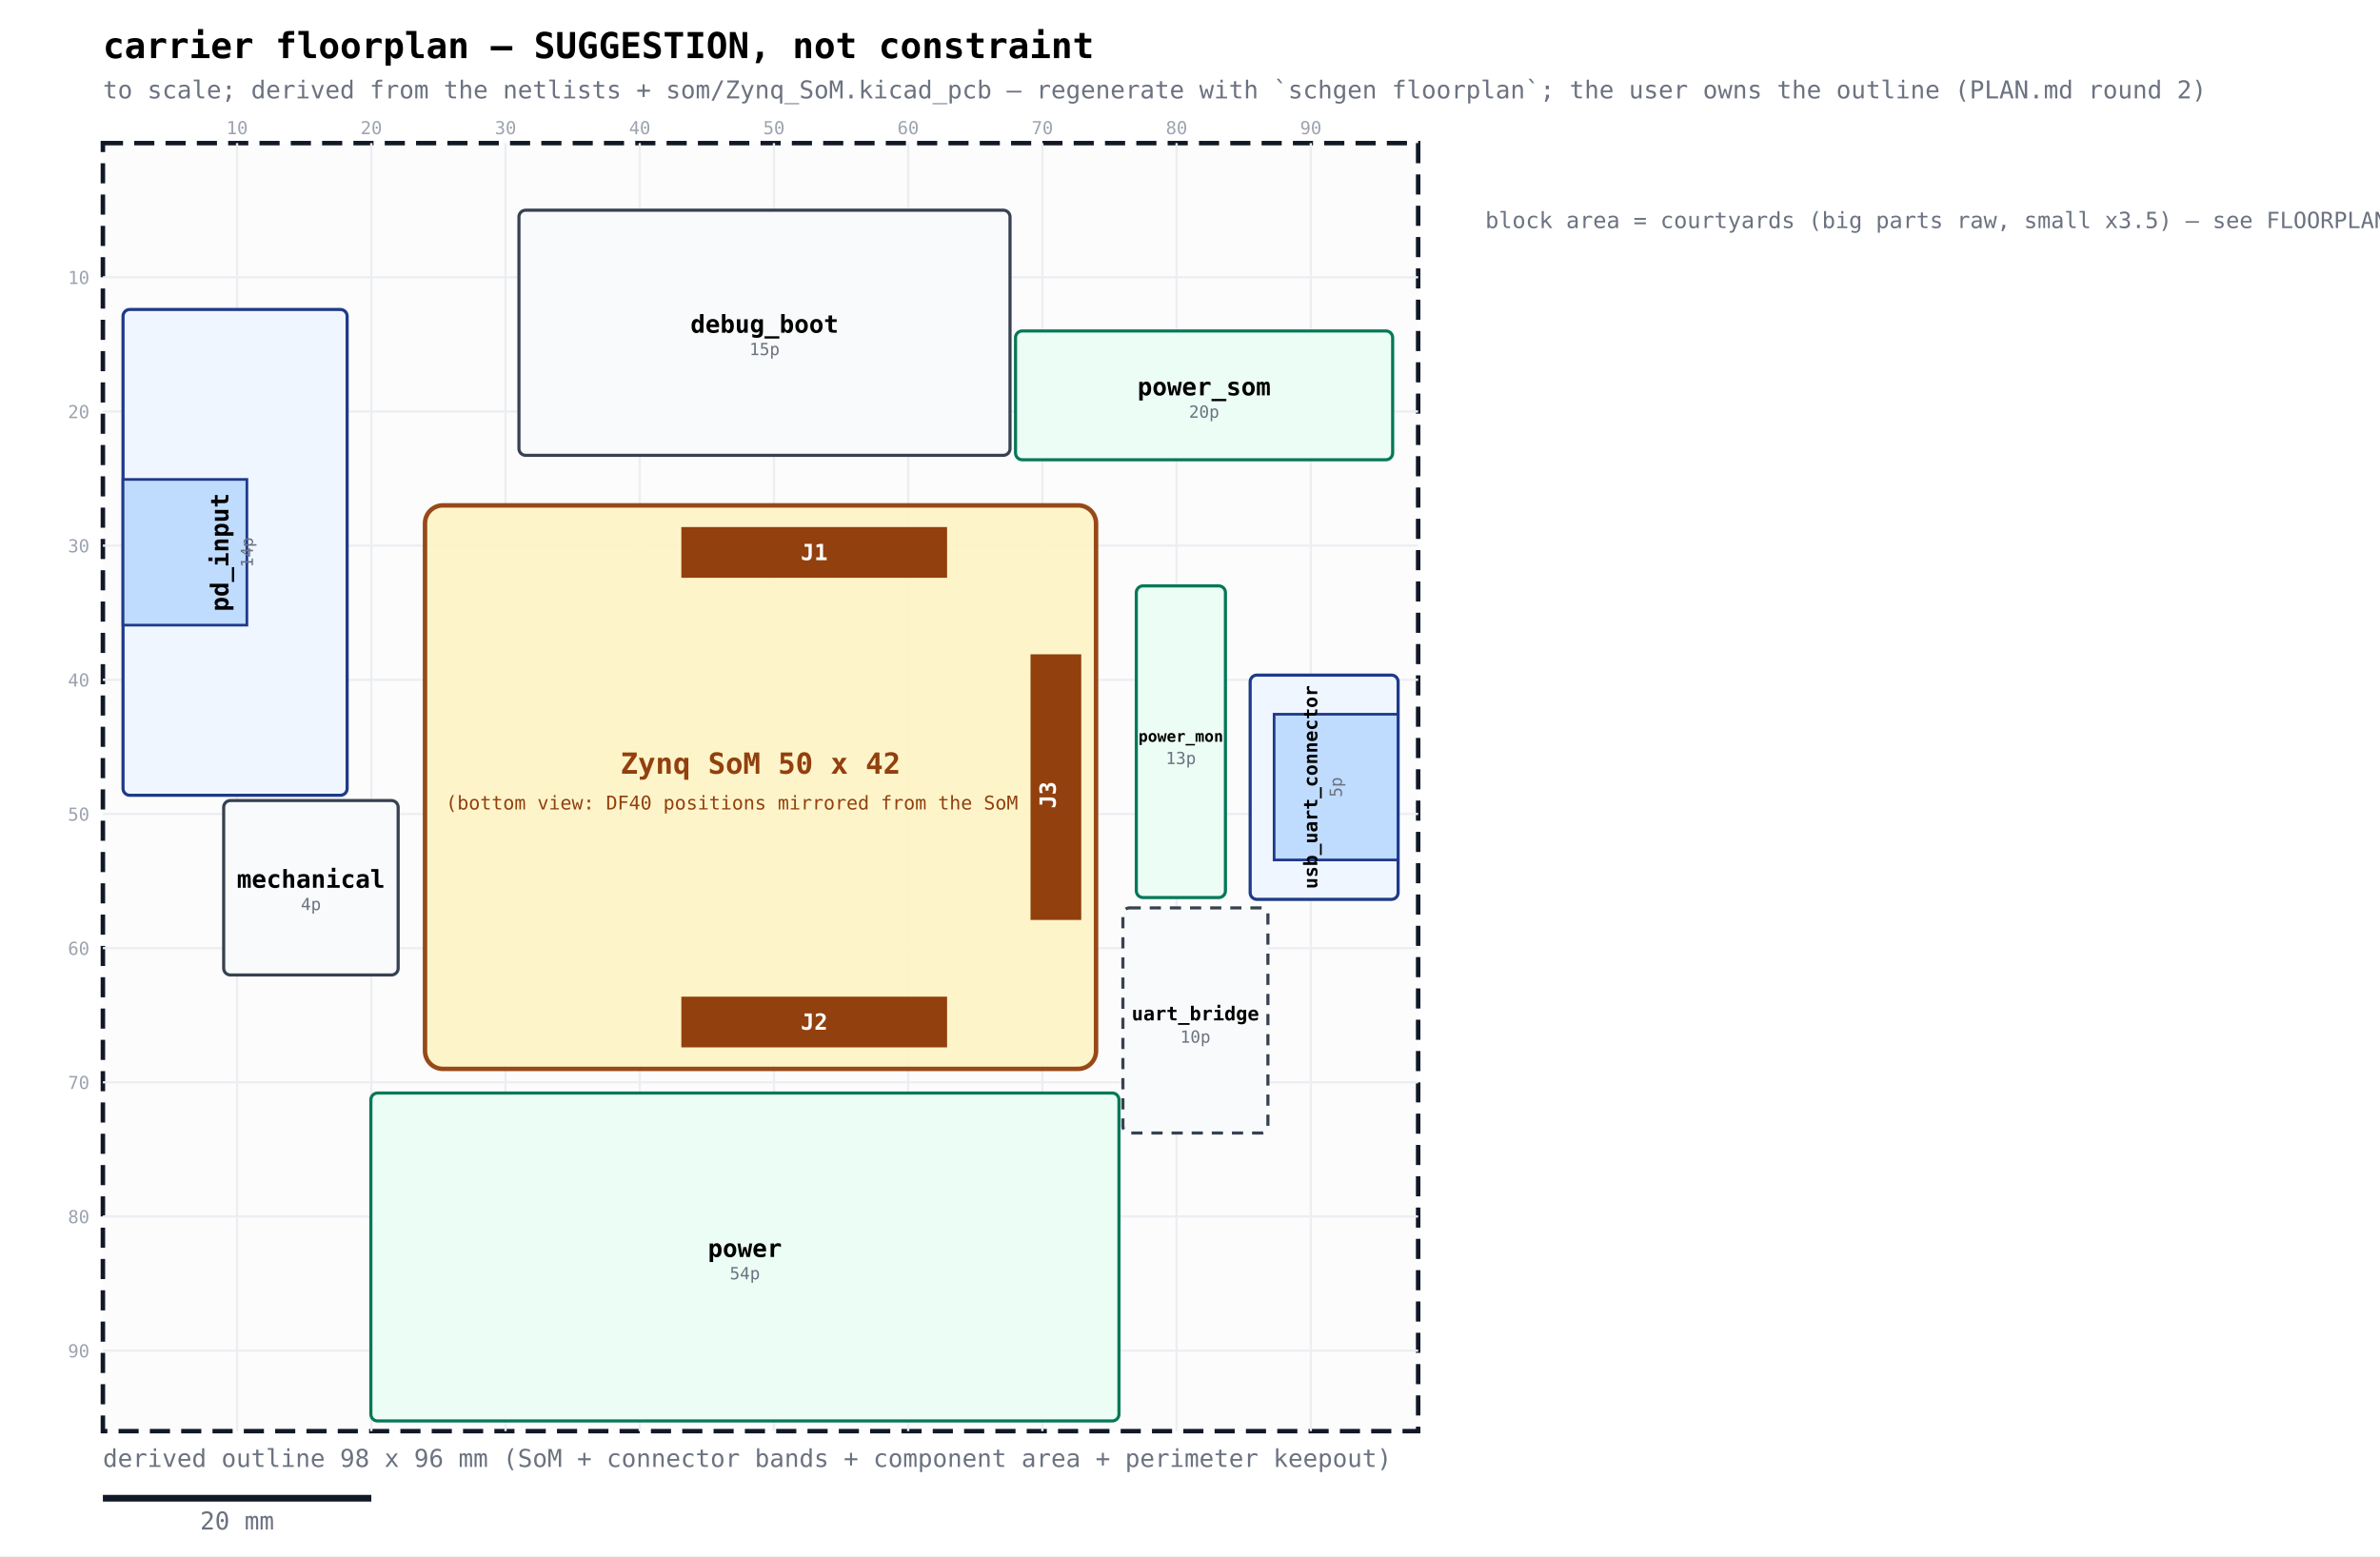
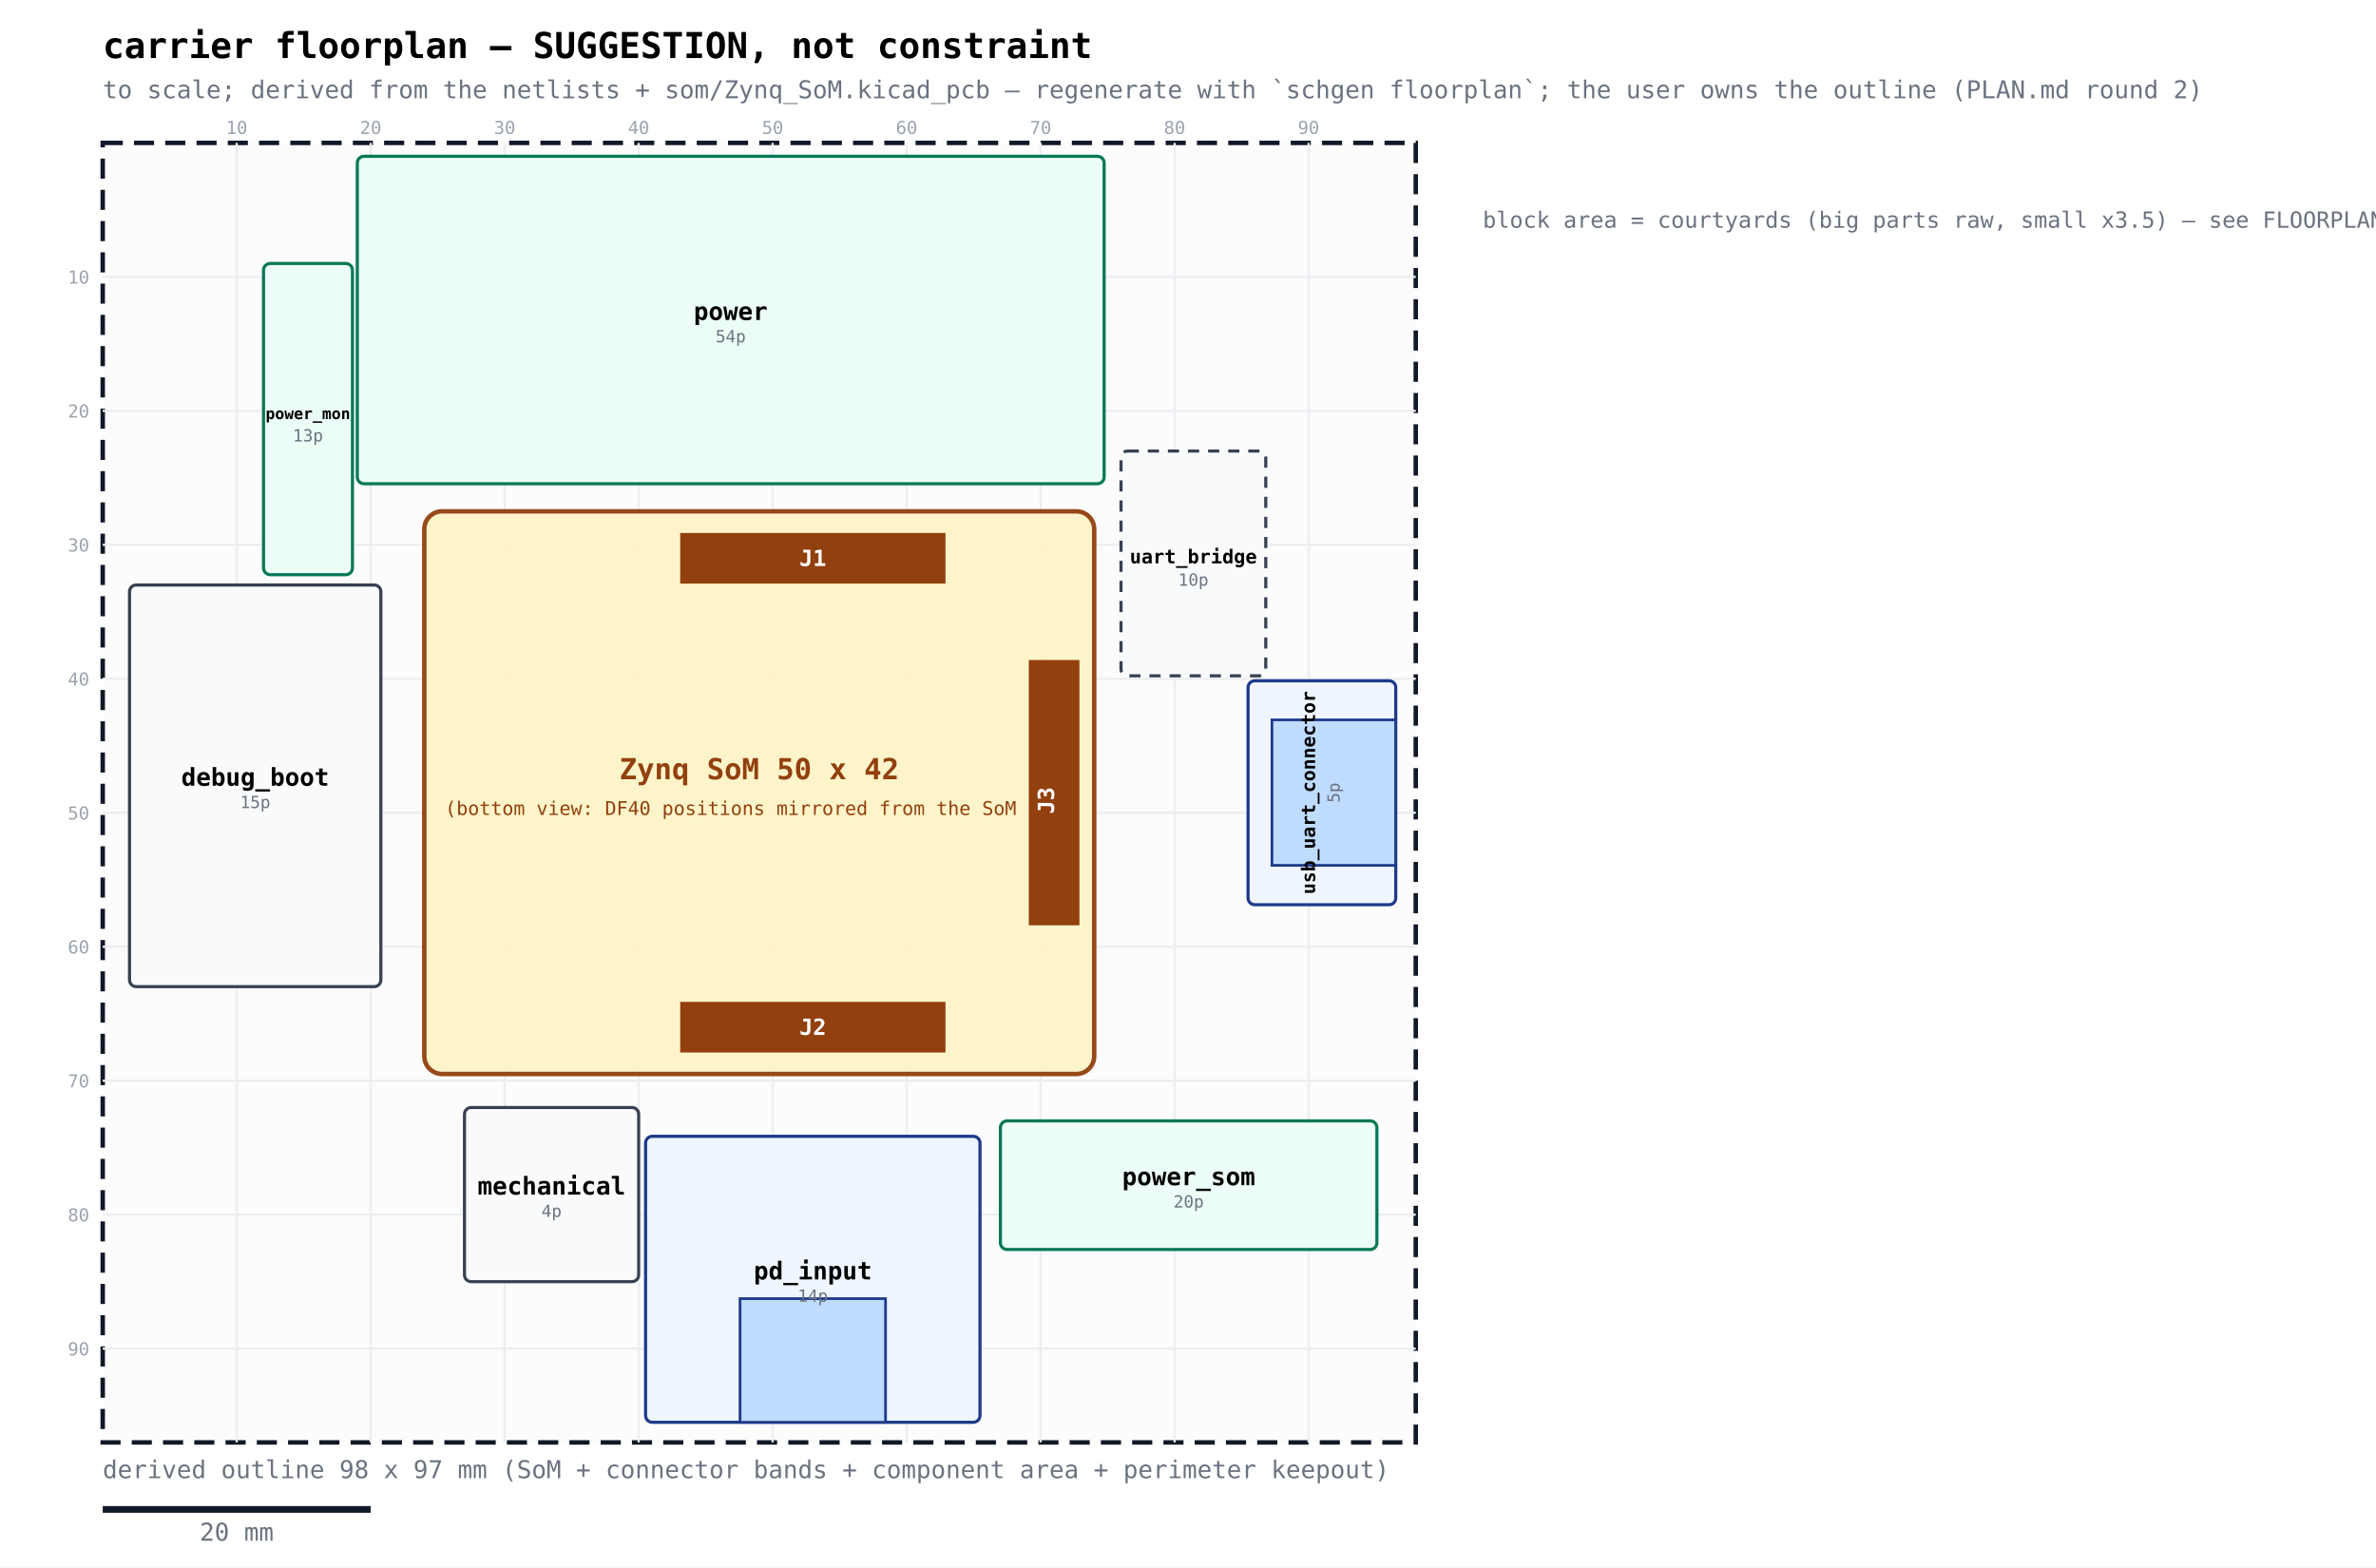
- <svg xmlns="http://www.w3.org/2000/svg" viewBox="0 0 1064 696" font-family="ui-monospace, SFMono-Regular, Menlo, monospace" font-size="11">
+ <svg xmlns="http://www.w3.org/2000/svg" viewBox="0 0 1064 702" font-family="ui-monospace, SFMono-Regular, Menlo, monospace" font-size="11">
  <defs>
    <pattern id="keepout" width="6" height="6" patternUnits="userSpaceOnUse" patternTransform="rotate(45)">
      <line x1="0" y1="0" x2="0" y2="6" stroke="#dc2626" stroke-width="1.2" />
    </pattern>
  </defs>
-   <rect width="1064" height="696" fill="white" />
+   <rect width="1064" height="702" fill="white" />
  <text x="46.0" y="26" font-size="16" font-weight="bold">carrier floorplan — SUGGESTION, not constraint</text>
  <text x="46.0" y="44" fill="#6b7280">to scale; derived from the netlists + som/Zynq_SoM.kicad_pcb — regenerate with `schgen floorplan`; the user owns the outline (PLAN.md round 2)</text>
-   <rect x="46.0" y="64.0" width="588" height="576" fill="#fcfcfd" stroke="#111827" stroke-width="2" stroke-dasharray="9,5" />
-   <line x1="106.0" y1="64.0" x2="106.0" y2="640.0" stroke="#eceef1" stroke-width="1" />
+   <rect x="46.0" y="64.0" width="588" height="582" fill="#fcfcfd" stroke="#111827" stroke-width="2" stroke-dasharray="9,5" />
+   <line x1="106.0" y1="64.0" x2="106.0" y2="646.0" stroke="#eceef1" stroke-width="1" />
  <text x="106.0" y="60.0" fill="#9ca3af" font-size="8" text-anchor="middle">10</text>
-   <line x1="166.0" y1="64.0" x2="166.0" y2="640.0" stroke="#eceef1" stroke-width="1" />
+   <line x1="166.0" y1="64.0" x2="166.0" y2="646.0" stroke="#eceef1" stroke-width="1" />
  <text x="166.0" y="60.0" fill="#9ca3af" font-size="8" text-anchor="middle">20</text>
-   <line x1="226.0" y1="64.0" x2="226.0" y2="640.0" stroke="#eceef1" stroke-width="1" />
+   <line x1="226.0" y1="64.0" x2="226.0" y2="646.0" stroke="#eceef1" stroke-width="1" />
  <text x="226.0" y="60.0" fill="#9ca3af" font-size="8" text-anchor="middle">30</text>
-   <line x1="286.0" y1="64.0" x2="286.0" y2="640.0" stroke="#eceef1" stroke-width="1" />
+   <line x1="286.0" y1="64.0" x2="286.0" y2="646.0" stroke="#eceef1" stroke-width="1" />
  <text x="286.0" y="60.0" fill="#9ca3af" font-size="8" text-anchor="middle">40</text>
-   <line x1="346.0" y1="64.0" x2="346.0" y2="640.0" stroke="#eceef1" stroke-width="1" />
+   <line x1="346.0" y1="64.0" x2="346.0" y2="646.0" stroke="#eceef1" stroke-width="1" />
  <text x="346.0" y="60.0" fill="#9ca3af" font-size="8" text-anchor="middle">50</text>
-   <line x1="406.0" y1="64.0" x2="406.0" y2="640.0" stroke="#eceef1" stroke-width="1" />
+   <line x1="406.0" y1="64.0" x2="406.0" y2="646.0" stroke="#eceef1" stroke-width="1" />
  <text x="406.0" y="60.0" fill="#9ca3af" font-size="8" text-anchor="middle">60</text>
-   <line x1="466.0" y1="64.0" x2="466.0" y2="640.0" stroke="#eceef1" stroke-width="1" />
+   <line x1="466.0" y1="64.0" x2="466.0" y2="646.0" stroke="#eceef1" stroke-width="1" />
  <text x="466.0" y="60.0" fill="#9ca3af" font-size="8" text-anchor="middle">70</text>
-   <line x1="526.0" y1="64.0" x2="526.0" y2="640.0" stroke="#eceef1" stroke-width="1" />
+   <line x1="526.0" y1="64.0" x2="526.0" y2="646.0" stroke="#eceef1" stroke-width="1" />
  <text x="526.0" y="60.0" fill="#9ca3af" font-size="8" text-anchor="middle">80</text>
-   <line x1="586.0" y1="64.0" x2="586.0" y2="640.0" stroke="#eceef1" stroke-width="1" />
+   <line x1="586.0" y1="64.0" x2="586.0" y2="646.0" stroke="#eceef1" stroke-width="1" />
  <text x="586.0" y="60.0" fill="#9ca3af" font-size="8" text-anchor="middle">90</text>
  <line x1="46.0" y1="124.0" x2="634.0" y2="124.0" stroke="#eceef1" stroke-width="1" />
  <text x="40.0" y="127.0" fill="#9ca3af" font-size="8" text-anchor="end">10</text>
  <line x1="46.0" y1="184.0" x2="634.0" y2="184.0" stroke="#eceef1" stroke-width="1" />
  <text x="40.0" y="187.0" fill="#9ca3af" font-size="8" text-anchor="end">20</text>
  <line x1="46.0" y1="244.0" x2="634.0" y2="244.0" stroke="#eceef1" stroke-width="1" />
  <text x="40.0" y="247.0" fill="#9ca3af" font-size="8" text-anchor="end">30</text>
  <line x1="46.0" y1="304.0" x2="634.0" y2="304.0" stroke="#eceef1" stroke-width="1" />
  <text x="40.0" y="307.0" fill="#9ca3af" font-size="8" text-anchor="end">40</text>
  <line x1="46.0" y1="364.0" x2="634.0" y2="364.0" stroke="#eceef1" stroke-width="1" />
  <text x="40.0" y="367.0" fill="#9ca3af" font-size="8" text-anchor="end">50</text>
  <line x1="46.0" y1="424.0" x2="634.0" y2="424.0" stroke="#eceef1" stroke-width="1" />
  <text x="40.0" y="427.0" fill="#9ca3af" font-size="8" text-anchor="end">60</text>
  <line x1="46.0" y1="484.0" x2="634.0" y2="484.0" stroke="#eceef1" stroke-width="1" />
  <text x="40.0" y="487.0" fill="#9ca3af" font-size="8" text-anchor="end">70</text>
  <line x1="46.0" y1="544.0" x2="634.0" y2="544.0" stroke="#eceef1" stroke-width="1" />
  <text x="40.0" y="547.0" fill="#9ca3af" font-size="8" text-anchor="end">80</text>
  <line x1="46.0" y1="604.0" x2="634.0" y2="604.0" stroke="#eceef1" stroke-width="1" />
  <text x="40.0" y="607.0" fill="#9ca3af" font-size="8" text-anchor="end">90</text>
-   <text x="46.0" y="656.0" fill="#6b7280">derived outline 98 x 96 mm (SoM + connector bands + component area + perimeter keepout)</text>
-   <rect x="232.0" y="94.0" width="219.54" height="109.62" rx="3" fill="#f9fafb" stroke="#374151" stroke-width="1.4" />
-   <text x="341.8" y="148.8" text-anchor="middle" font-size="11.0" font-weight="bold">debug_boot</text>
-   <text x="341.8" y="158.8" text-anchor="middle" font-size="7.5" fill="#6b7280">15p</text>
-   <rect x="100.0" y="358.0" width="78" height="78" rx="3" fill="#f9fafb" stroke="#374151" stroke-width="1.4" />
-   <text x="139.0" y="397.0" text-anchor="middle" font-size="11.0" font-weight="bold">mechanical</text>
-   <text x="139.0" y="407.0" text-anchor="middle" font-size="7.5" fill="#6b7280">4p</text>
-   <rect x="55.0" y="138.4" width="100.189" height="217.237" rx="3" fill="#eff6ff" stroke="#1e3a8a" stroke-width="1.4" />
-   <rect x="55.0" y="214.4" width="55.38" height="65.16" fill="#bfdbfe" stroke="#1e3a8a" stroke-width="1.2" />
-   <text x="102.1" y="247.0" text-anchor="middle" font-size="11.0" font-weight="bold" transform="rotate(-90 102.1 247.0)">pd_input</text>
-   <text x="113.1" y="247.0" text-anchor="middle" font-size="7.5" fill="#6b7280" transform="rotate(-90 113.1 247.0)">14p</text>
-   <rect x="165.8" y="488.8" width="334.442" height="146.64" rx="3" fill="#ecfdf5" stroke="#047857" stroke-width="1.4" />
-   <text x="333.0" y="562.1" text-anchor="middle" font-size="11.0" font-weight="bold">power</text>
-   <text x="333.0" y="572.1" text-anchor="middle" font-size="7.5" fill="#6b7280">54p</text>
-   <rect x="508.0" y="262.0" width="39.84" height="139.38" rx="3" fill="#ecfdf5" stroke="#047857" stroke-width="1.4" />
-   <text x="527.9" y="331.7" text-anchor="middle" font-size="7.0" font-weight="bold">power_mon</text>
-   <text x="527.9" y="341.7" text-anchor="middle" font-size="7.5" fill="#6b7280">13p</text>
-   <rect x="454.0" y="148.0" width="168.6" height="57.6" rx="3" fill="#ecfdf5" stroke="#047857" stroke-width="1.4" />
-   <text x="538.3" y="176.8" text-anchor="middle" font-size="11.0" font-weight="bold">power_som</text>
-   <text x="538.3" y="186.8" text-anchor="middle" font-size="7.5" fill="#6b7280">20p</text>
-   <rect x="502.0" y="406.0" width="64.83" height="100.68" rx="3" fill="#f9fafb" stroke="#374151" stroke-width="1.4" stroke-dasharray="5,4" />
-   <text x="534.4" y="456.3" text-anchor="middle" font-size="8.6" font-weight="bold">uart_bridge</text>
-   <text x="534.4" y="466.3" text-anchor="middle" font-size="7.5" fill="#6b7280">10p</text>
-   <rect x="558.9" y="301.9" width="66.139" height="100.291" rx="3" fill="#eff6ff" stroke="#1e3a8a" stroke-width="1.4" />
-   <rect x="569.6" y="319.4" width="55.38" height="65.16" fill="#bfdbfe" stroke="#1e3a8a" stroke-width="1.2" />
-   <text x="588.9" y="352.0" text-anchor="middle" font-size="8.4" font-weight="bold" transform="rotate(-90 588.9 352.0)">usb_uart_connector</text>
-   <text x="599.9" y="352.0" text-anchor="middle" font-size="7.5" fill="#6b7280" transform="rotate(-90 599.9 352.0)">5p</text>
-   <rect x="190.0" y="226.0" width="300" height="252" rx="8" fill="#fef3c7" stroke="#92400e" stroke-width="2" opacity="0.95" />
-   <text x="340" y="346" text-anchor="middle" font-size="13" font-weight="bold" fill="#92400e">Zynq SoM 50 x 42</text>
-   <text x="340" y="362" text-anchor="middle" font-size="8.5" fill="#92400e">(bottom view: DF40 positions mirrored from the SoM PCB)</text>
-   <rect x="304.6" y="235.7" width="118.8" height="22.68" fill="#92400e" />
-   <text x="364.0" y="250.5" text-anchor="middle" font-size="10" font-weight="bold" fill="white">J1</text>
-   <rect x="304.6" y="445.7" width="118.8" height="22.68" fill="#92400e" />
-   <text x="364.0" y="460.5" text-anchor="middle" font-size="10" font-weight="bold" fill="white">J2</text>
-   <rect x="460.7" y="292.6" width="22.68" height="118.8" fill="#92400e" />
-   <text x="472.0" y="355.5" text-anchor="middle" font-size="10" font-weight="bold" fill="white" transform="rotate(-90 472.0 355.5)">J3</text>
-   <line x1="46.0" y1="670.0" x2="166.0" y2="670.0" stroke="#111827" stroke-width="3" />
-   <text x="106.0" y="684.0" text-anchor="middle" fill="#6b7280">20 mm</text>
+   <text x="46.0" y="662.0" fill="#6b7280">derived outline 98 x 97 mm (SoM + connector bands + component area + perimeter keepout)</text>
+   <rect x="58.0" y="262.0" width="112.56" height="179.88" rx="3" fill="#f9fafb" stroke="#374151" stroke-width="1.4" />
+   <text x="114.3" y="351.9" text-anchor="middle" font-size="11.0" font-weight="bold">debug_boot</text>
+   <text x="114.3" y="361.9" text-anchor="middle" font-size="7.5" fill="#6b7280">15p</text>
+   <rect x="208.0" y="496.0" width="78" height="78" rx="3" fill="#f9fafb" stroke="#374151" stroke-width="1.4" />
+   <text x="247.0" y="535.0" text-anchor="middle" font-size="11.0" font-weight="bold">mechanical</text>
+   <text x="247.0" y="545.0" text-anchor="middle" font-size="7.5" fill="#6b7280">4p</text>
+   <rect x="289.1" y="508.9" width="149.76" height="128.078" rx="3" fill="#eff6ff" stroke="#1e3a8a" stroke-width="1.4" />
+   <rect x="331.4" y="581.6" width="65.16" height="55.38" fill="#bfdbfe" stroke="#1e3a8a" stroke-width="1.2" />
+   <text x="364.0" y="573.0" text-anchor="middle" font-size="11.0" font-weight="bold">pd_input</text>
+   <text x="364.0" y="583.0" text-anchor="middle" font-size="7.5" fill="#6b7280">14p</text>
+   <rect x="160.0" y="70.0" width="334.442" height="146.64" rx="3" fill="#ecfdf5" stroke="#047857" stroke-width="1.4" />
+   <text x="327.2" y="143.3" text-anchor="middle" font-size="11.0" font-weight="bold">power</text>
+   <text x="327.2" y="153.3" text-anchor="middle" font-size="7.5" fill="#6b7280">54p</text>
+   <rect x="118.0" y="118.0" width="39.84" height="139.38" rx="3" fill="#ecfdf5" stroke="#047857" stroke-width="1.4" />
+   <text x="137.9" y="187.7" text-anchor="middle" font-size="7.0" font-weight="bold">power_mon</text>
+   <text x="137.9" y="197.7" text-anchor="middle" font-size="7.5" fill="#6b7280">13p</text>
+   <rect x="448.0" y="502.0" width="168.6" height="57.6" rx="3" fill="#ecfdf5" stroke="#047857" stroke-width="1.4" />
+   <text x="532.3" y="530.8" text-anchor="middle" font-size="11.0" font-weight="bold">power_som</text>
+   <text x="532.3" y="540.8" text-anchor="middle" font-size="7.5" fill="#6b7280">20p</text>
+   <rect x="502.0" y="202.0" width="64.83" height="100.68" rx="3" fill="#f9fafb" stroke="#374151" stroke-width="1.4" stroke-dasharray="5,4" />
+   <text x="534.4" y="252.3" text-anchor="middle" font-size="8.6" font-weight="bold">uart_bridge</text>
+   <text x="534.4" y="262.3" text-anchor="middle" font-size="7.5" fill="#6b7280">10p</text>
+   <rect x="558.9" y="304.9" width="66.139" height="100.291" rx="3" fill="#eff6ff" stroke="#1e3a8a" stroke-width="1.4" />
+   <rect x="569.6" y="322.4" width="55.38" height="65.16" fill="#bfdbfe" stroke="#1e3a8a" stroke-width="1.2" />
+   <text x="588.9" y="355.0" text-anchor="middle" font-size="8.4" font-weight="bold" transform="rotate(-90 588.9 355.0)">usb_uart_connector</text>
+   <text x="599.9" y="355.0" text-anchor="middle" font-size="7.5" fill="#6b7280" transform="rotate(-90 599.9 355.0)">5p</text>
+   <rect x="190.0" y="229.0" width="300" height="252" rx="8" fill="#fef3c7" stroke="#92400e" stroke-width="2" opacity="0.95" />
+   <text x="340" y="349" text-anchor="middle" font-size="13" font-weight="bold" fill="#92400e">Zynq SoM 50 x 42</text>
+   <text x="340" y="365" text-anchor="middle" font-size="8.5" fill="#92400e">(bottom view: DF40 positions mirrored from the SoM PCB)</text>
+   <rect x="304.6" y="238.7" width="118.8" height="22.68" fill="#92400e" />
+   <text x="364.0" y="253.5" text-anchor="middle" font-size="10" font-weight="bold" fill="white">J1</text>
+   <rect x="304.6" y="448.7" width="118.8" height="22.68" fill="#92400e" />
+   <text x="364.0" y="463.5" text-anchor="middle" font-size="10" font-weight="bold" fill="white">J2</text>
+   <rect x="460.7" y="295.6" width="22.68" height="118.8" fill="#92400e" />
+   <text x="472.0" y="358.5" text-anchor="middle" font-size="10" font-weight="bold" fill="white" transform="rotate(-90 472.0 358.5)">J3</text>
+   <line x1="46.0" y1="676.0" x2="166.0" y2="676.0" stroke="#111827" stroke-width="3" />
+   <text x="106.0" y="690.0" text-anchor="middle" fill="#6b7280">20 mm</text>
  <text x="664" y="102" fill="#6b7280" font-size="10">block area = courtyards (big parts raw, small x3.5) — see FLOORPLAN.md</text>
</svg>
